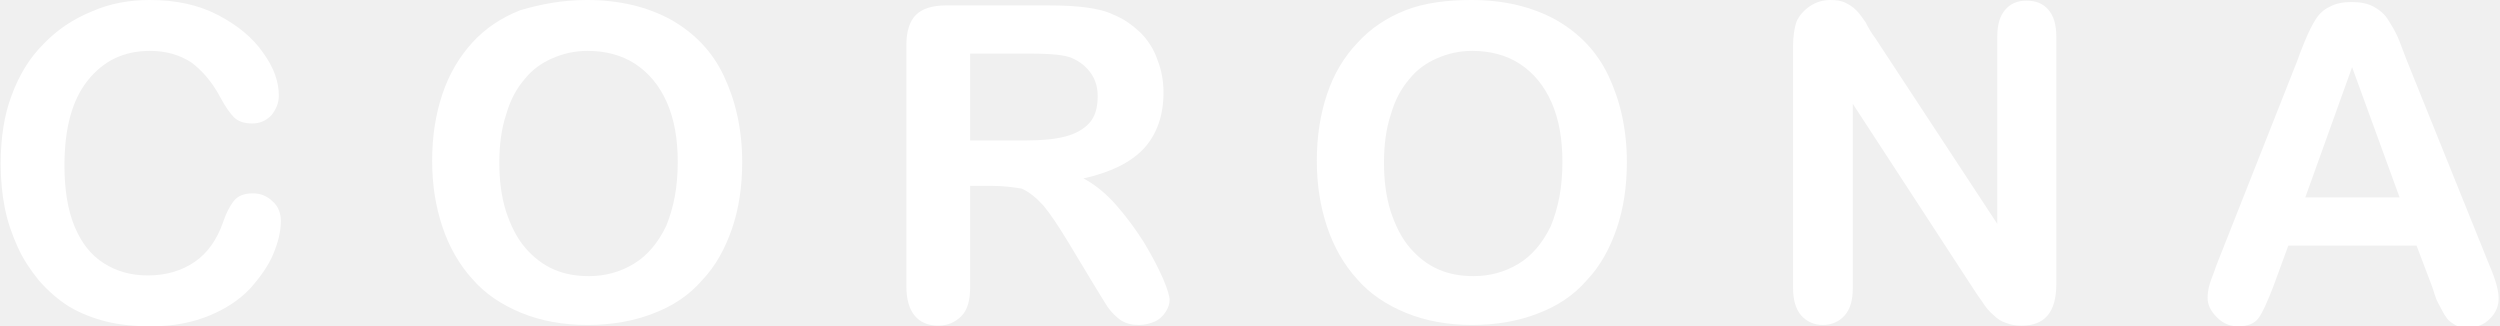
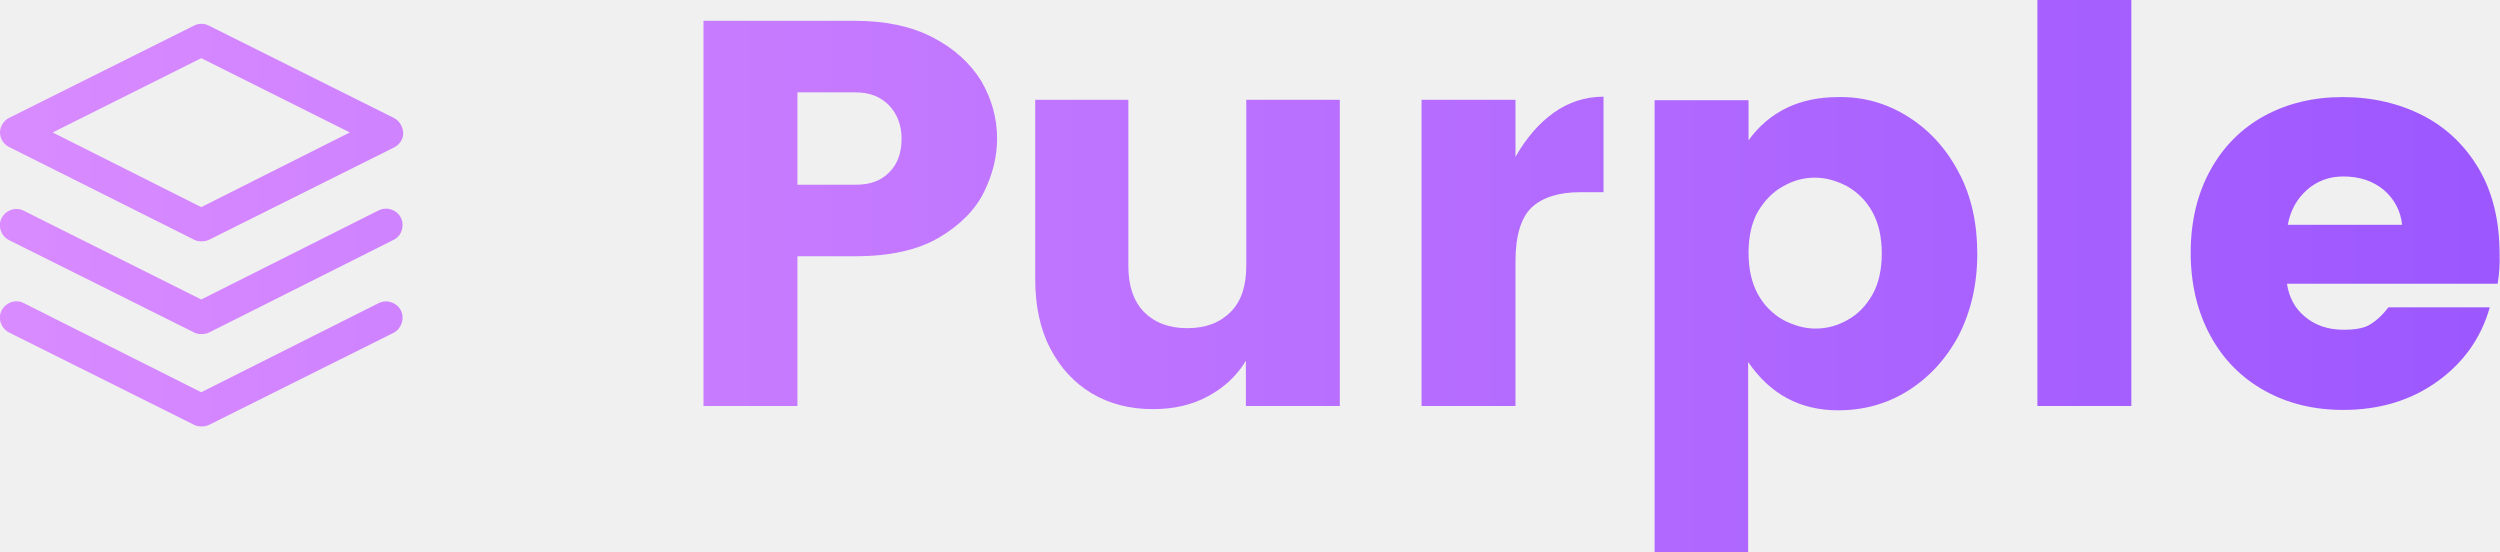
- <svg xmlns="http://www.w3.org/2000/svg" version="1.1" id="Layer_1" x="0px" y="0px" viewBox="0 0 368.5 48" style="enable-background:new 0 0 368.5 48;" xml:space="preserve">
+ <svg xmlns="http://www.w3.org/2000/svg" version="1.1" id="Layer_1" x="0px" y="0px" viewBox="0 0 636.1 140.4" style="enable-background:new 0 0 636.1 140.4;" xml:space="preserve">
  <style type="text/css">
- 	.st0{fill:#FFFFFF;}
+ 	.st0{fill:url(#SVGID_1_);}
+ 	.st1{fill:url(#SVGID_2_);}
+ 	.st2{fill:url(#SVGID_3_);}
+ 	.st3{fill:url(#SVGID_4_);}
+ 	.st4{fill:url(#SVGID_5_);}
+ 	.st5{fill:url(#SVGID_6_);}
+ 	.st6{fill:url(#SVGID_7_);}
+ 	.st7{fill:url(#SVGID_8_);}
+ 	.st8{fill:url(#SVGID_9_);}
</style>
-   <path class="st0" d="M41.4,32.6c0,1.5-0.4,3.1-1.1,4.8c-0.7,1.7-1.9,3.4-3.4,5.1c-1.6,1.7-3.6,3-6,4c-2.4,1-5.3,1.6-8.5,1.6  c-2.4,0-4.7-0.2-6.7-0.7c-2-0.5-3.8-1.2-5.5-2.2c-1.6-1-3.1-2.3-4.5-3.9c-1.2-1.5-2.3-3.1-3.1-4.9s-1.5-3.7-1.9-5.8  c-0.4-2-0.6-4.2-0.6-6.5c0-3.7,0.5-7.1,1.6-10c1.1-3,2.6-5.5,4.7-7.6c2-2.1,4.4-3.7,7.1-4.8C16.2,0.5,19.1,0,22.1,0  c3.8,0,7.1,0.7,10,2.2s5.2,3.4,6.7,5.6c1.6,2.2,2.3,4.3,2.3,6.3c0,1.1-0.4,2-1.1,2.9c-0.8,0.8-1.7,1.2-2.8,1.2  c-1.2,0-2.1-0.3-2.7-0.9c-0.6-0.6-1.3-1.6-2-2.9c-1.2-2.3-2.7-4-4.3-5.2c-1.7-1.1-3.7-1.7-6.1-1.7c-3.9,0-6.9,1.5-9.2,4.4  c-2.3,2.9-3.4,7.1-3.4,12.5c0,3.6,0.5,6.6,1.5,9c1,2.4,2.4,4.2,4.3,5.4c1.9,1.2,4,1.8,6.5,1.8c2.7,0,5-0.7,6.9-2s3.3-3.3,4.2-5.9  c0.4-1.2,0.9-2.2,1.5-3c0.6-0.8,1.5-1.2,2.9-1.2c1.1,0,2.1,0.4,2.9,1.2C41,30.4,41.4,31.4,41.4,32.6z" />
-   <path class="st0" d="M86.5,0c4.8,0,8.9,1,12.4,2.9c3.5,2,6.1,4.7,7.8,8.3s2.7,7.8,2.7,12.7c0,3.6-0.5,6.9-1.5,9.8  c-1,2.9-2.4,5.5-4.4,7.6c-1.9,2.2-4.3,3.8-7.2,4.9c-2.8,1.1-6.1,1.7-9.7,1.7c-3.6,0-6.9-0.6-9.8-1.8c-2.9-1.2-5.3-2.8-7.2-5  c-1.9-2.1-3.4-4.7-4.4-7.7c-1-3-1.5-6.2-1.5-9.7c0-3.6,0.5-6.8,1.5-9.8c1-3,2.5-5.5,4.4-7.6c1.9-2.1,4.3-3.7,7.1-4.8  C79.8,0.6,82.9,0,86.5,0z M99.9,23.9c0-3.4-0.5-6.3-1.6-8.8c-1.1-2.5-2.7-4.4-4.7-5.7c-2-1.3-4.4-1.9-7-1.9c-1.9,0-3.6,0.4-5.2,1.1  s-3,1.7-4.1,3.1c-1.2,1.4-2.1,3.1-2.7,5.2c-0.7,2.1-1,4.5-1,7.1c0,2.6,0.3,5,1,7.2c0.7,2.1,1.6,3.9,2.8,5.3c1.2,1.4,2.6,2.5,4.2,3.2  c1.6,0.7,3.3,1,5.2,1c2.4,0,4.6-0.6,6.6-1.8c2-1.2,3.6-3.1,4.8-5.6C99.3,30.6,99.9,27.6,99.9,23.9z" />
-   <path class="st0" d="M146.3,27.4H143v14.9c0,2-0.4,3.4-1.3,4.3c-0.9,0.9-2,1.4-3.4,1.4c-1.5,0-2.7-0.5-3.5-1.5  c-0.8-1-1.2-2.4-1.2-4.3V6.6c0-2,0.5-3.5,1.4-4.4c0.9-0.9,2.4-1.4,4.4-1.4h15.3c2.1,0,3.9,0.1,5.4,0.3c1.5,0.2,2.9,0.5,4.1,1.1  c1.5,0.6,2.7,1.5,3.9,2.6c1.1,1.1,2,2.5,2.5,4c0.6,1.5,0.9,3.1,0.9,4.8c0,3.5-1,6.2-2.9,8.3c-2,2.1-4.9,3.5-8.9,4.4  c1.7,0.9,3.3,2.2,4.8,3.9c1.5,1.7,2.9,3.6,4.1,5.5c1.2,2,2.1,3.7,2.8,5.3c0.7,1.6,1,2.7,1,3.2c0,0.6-0.2,1.2-0.6,1.8  c-0.4,0.6-0.9,1.1-1.6,1.4c-0.7,0.3-1.5,0.5-2.3,0.5c-1.1,0-1.9-0.2-2.7-0.7c-0.7-0.5-1.3-1.1-1.9-1.9c-0.5-0.8-1.2-1.9-2.1-3.4  l-3.8-6.3c-1.4-2.3-2.6-4.1-3.6-5.3c-1.1-1.2-2.1-2-3.2-2.5C149.3,27.6,148,27.4,146.3,27.4z M151.7,7.9H143v12.8h8.4  c2.3,0,4.2-0.2,5.7-0.6c1.5-0.4,2.7-1.1,3.5-2c0.8-0.9,1.2-2.2,1.2-3.9c0-1.3-0.3-2.4-1-3.4c-0.7-1-1.6-1.7-2.7-2.2  C157.1,8.1,154.9,7.9,151.7,7.9z" />
-   <path class="st0" d="M216.9,0c4.8,0,8.9,1,12.4,2.9c3.5,2,6.1,4.7,7.8,8.3s2.7,7.8,2.7,12.7c0,3.6-0.5,6.9-1.5,9.8  c-1,2.9-2.4,5.5-4.4,7.6c-1.9,2.2-4.3,3.8-7.2,4.9c-2.8,1.1-6.1,1.7-9.7,1.7c-3.6,0-6.9-0.6-9.8-1.8s-5.3-2.8-7.2-5  c-1.9-2.1-3.4-4.7-4.4-7.7c-1-3-1.5-6.2-1.5-9.7c0-3.6,0.5-6.8,1.5-9.8s2.5-5.5,4.5-7.6c1.9-2.1,4.3-3.7,7.1-4.8S213.4,0,216.9,0z   M230.3,23.9c0-3.4-0.5-6.3-1.6-8.8c-1.1-2.5-2.7-4.4-4.7-5.7c-2-1.3-4.4-1.9-7-1.9c-1.9,0-3.6,0.4-5.2,1.1s-3,1.7-4.1,3.1  c-1.2,1.4-2.1,3.1-2.7,5.2c-0.7,2.1-1,4.5-1,7.1c0,2.6,0.3,5,1,7.2c0.7,2.1,1.6,3.9,2.8,5.3c1.2,1.4,2.6,2.5,4.2,3.2s3.3,1,5.2,1  c2.4,0,4.6-0.6,6.6-1.8c2-1.2,3.6-3.1,4.8-5.6C229.7,30.6,230.3,27.6,230.3,23.9z" />
-   <path class="st0" d="M276.4,5.6L294.4,33V5.4c0-1.8,0.4-3.1,1.2-4c0.8-0.9,1.8-1.3,3.1-1.3c1.4,0,2.4,0.4,3.2,1.3  c0.8,0.9,1.2,2.2,1.2,4v36.5c0,4.1-1.7,6.1-5.1,6.1c-0.8,0-1.6-0.1-2.3-0.4c-0.7-0.2-1.3-0.6-1.9-1.2c-0.6-0.5-1.1-1.1-1.6-1.9  c-0.5-0.7-1-1.4-1.5-2.2l-17.6-27v27.2c0,1.8-0.4,3.1-1.2,4c-0.8,0.9-1.9,1.4-3.2,1.4c-1.3,0-2.4-0.5-3.2-1.4  c-0.8-0.9-1.2-2.3-1.2-4V6.8c0-1.5,0.2-2.7,0.5-3.6c0.4-0.9,1.1-1.7,2-2.3c0.9-0.6,1.9-0.9,3-0.9c0.8,0,1.6,0.1,2.2,0.4  s1.1,0.6,1.6,1.1c0.5,0.5,0.9,1.1,1.4,1.8C275.4,4.1,275.8,4.8,276.4,5.6z" />
-   <path class="st0" d="M358.4,42l-2.2-5.8h-18.9l-2.2,6c-0.9,2.3-1.6,3.9-2.2,4.7c-0.6,0.8-1.6,1.2-3,1.2c-1.2,0-2.2-0.4-3.1-1.3  c-0.9-0.9-1.4-1.8-1.4-2.9c0-0.6,0.1-1.3,0.3-2s0.6-1.6,1-2.8l11.9-30.1c0.3-0.9,0.7-1.9,1.2-3.1c0.5-1.2,1-2.2,1.5-3  c0.5-0.8,1.2-1.5,2.1-1.9c0.9-0.5,2-0.7,3.2-0.7c1.3,0,2.4,0.2,3.3,0.7s1.6,1.1,2.1,1.9c0.5,0.8,1,1.6,1.4,2.5  c0.4,0.9,0.8,2.1,1.4,3.6l12.1,30c1,2.3,1.4,3.9,1.4,5c0,1.1-0.4,2.1-1.3,3c-0.9,0.9-2,1.3-3.2,1.3c-0.7,0-1.4-0.1-1.9-0.4  c-0.5-0.3-1-0.6-1.3-1.1c-0.4-0.5-0.7-1.2-1.2-2.1S358.7,42.7,358.4,42z M339.8,29.1h13.9l-7-19.2L339.8,29.1z" />
+   <linearGradient id="SVGID_1_" gradientUnits="userSpaceOnUse" x1="-14.647" y1="54.292" x2="656.557" y2="54.292">
+     <stop offset="1.502404e-03" style="stop-color:#DA8CFF" />
+     <stop offset="1" style="stop-color:#9A55FF" />
+   </linearGradient>
+   <path class="st0" d="M202.9,65.2v38.1h-23.9v-98h38.7c7.6,0,14.2,1.4,19.6,4.2c5.4,2.8,9.5,6.5,12.3,11c2.7,4.6,4.1,9.5,4.1,14.8  c0,4.5-1.1,9-3.3,13.5c-2.2,4.5-6,8.4-11.4,11.6c-5.4,3.2-12.5,4.8-21.4,4.8H202.9z M226.3,43.8c2.1-2.1,3.1-5,3.1-8.5  c0-3.4-1.1-6.3-3.2-8.5c-2.1-2.2-5-3.3-8.5-3.3h-14.8V47h14.8C221.4,47,224.2,46,226.3,43.8z" />
+   <linearGradient id="SVGID_2_" gradientUnits="userSpaceOnUse" x1="-14.647" y1="64.76" x2="656.557" y2="64.76">
+     <stop offset="1.502404e-03" style="stop-color:#DA8CFF" />
+     <stop offset="1" style="stop-color:#9A55FF" />
+   </linearGradient>
+   <path class="st1" d="M340.9,25.4v77.9H317V91.8c-2.3,3.8-5.5,6.8-9.6,9c-4,2.2-8.7,3.3-14,3.3c-5.9,0-11-1.3-15.6-4  c-4.5-2.7-8-6.5-10.6-11.5c-2.6-5-3.8-10.9-3.8-17.7V25.4h23.7v42.3c0,5,1.3,8.9,4,11.7c2.7,2.7,6.3,4.1,11,4.1  c4.7,0,8.3-1.4,11-4.1c2.7-2.7,4-6.6,4-11.7V25.4H340.9z" />
+   <linearGradient id="SVGID_3_" gradientUnits="userSpaceOnUse" x1="-14.647" y1="63.922" x2="656.557" y2="63.922">
+     <stop offset="1.502404e-03" style="stop-color:#DA8CFF" />
+     <stop offset="1" style="stop-color:#9A55FF" />
+   </linearGradient>
+   <path class="st2" d="M395.3,28.7c3.8-2.7,8-4.1,12.7-4.1v24.3h-5.9c-5.5,0-9.6,1.3-12.4,3.9c-2.7,2.6-4.1,7.2-4.1,13.7v36.8h-23.9  V25.4h23.9v14.5C388.3,35.2,391.5,31.4,395.3,28.7z" />
+   <linearGradient id="SVGID_4_" gradientUnits="userSpaceOnUse" x1="-14.647" y1="82.485" x2="656.557" y2="82.485">
+     <stop offset="1.502404e-03" style="stop-color:#DA8CFF" />
+     <stop offset="1" style="stop-color:#9A55FF" />
+   </linearGradient>
+   <path class="st3" d="M485.5,29.7c5.4,3.4,9.7,8.1,12.9,14.2c3.2,6,4.7,12.9,4.7,20.7c0,7.7-1.6,14.6-4.7,20.7  c-3.2,6-7.5,10.7-12.9,14.1s-11.4,5-17.8,5c-9.7,0-17.3-4.1-22.9-12.3v48.4H421v-115h23.9v10.2c5.3-7.3,12.9-11,22.9-11  C474.2,24.6,480.1,26.3,485.5,29.7z M453.7,47.4c-2.6,1.4-4.7,3.6-6.4,6.4c-1.6,2.8-2.4,6.4-2.4,10.5c0,4.2,0.8,7.7,2.4,10.6  c1.6,2.9,3.8,5,6.4,6.5c2.7,1.4,5.4,2.2,8.2,2.2c2.9,0,5.6-0.7,8.2-2.2c2.6-1.4,4.7-3.6,6.3-6.4c1.6-2.8,2.4-6.4,2.4-10.5  c0-4.2-0.8-7.7-2.4-10.6c-1.6-2.9-3.8-5-6.4-6.5c-2.7-1.4-5.4-2.2-8.2-2.2C459,45.2,456.3,45.9,453.7,47.4z" />
+   <linearGradient id="SVGID_5_" gradientUnits="userSpaceOnUse" x1="-14.647" y1="51.64" x2="656.557" y2="51.64">
+     <stop offset="1.502404e-03" style="stop-color:#DA8CFF" />
+     <stop offset="1" style="stop-color:#9A55FF" />
+   </linearGradient>
+   <path class="st4" d="M542.3,0v103.3h-23.9V0H542.3z" />
+   <linearGradient id="SVGID_6_" gradientUnits="userSpaceOnUse" x1="-14.647" y1="64.411" x2="656.557" y2="64.411">
+     <stop offset="1.502404e-03" style="stop-color:#DA8CFF" />
+     <stop offset="1" style="stop-color:#9A55FF" />
+   </linearGradient>
+   <path class="st5" d="M635.5,72.2h-53.6c0.5,3.4,2,6.3,4.6,8.4c2.6,2.2,5.9,3.3,9.8,3.3c3,0,5.2-0.4,6.7-1.3c1.5-0.9,3.1-2.3,4.7-4.4  h25.8c-2.2,7.8-6.7,14.1-13.4,18.9c-6.7,4.8-14.7,7.2-23.9,7.2c-7.4,0-14.1-1.6-20-4.9c-5.9-3.3-10.5-7.9-13.8-14  c-3.3-6.1-5-13.1-5-21.1c0-8,1.7-15,5-21c3.3-6,7.9-10.6,13.7-13.8c5.9-3.2,12.5-4.8,20-4.8c7.5,0,14.3,1.6,20.4,4.7  c6,3.1,10.8,7.7,14.3,13.7c3.5,6,5.2,13.3,5.2,21.6C636.1,67.3,635.9,69.8,635.5,72.2z M611.2,57.2c-0.4-3.6-2-6.6-4.7-8.9  c-2.8-2.3-6.2-3.4-10.3-3.4c-3.5,0-6.6,1.1-9.2,3.4c-2.6,2.3-4.2,5.2-4.9,8.9H611.2z" />
+   <g>
+     <g>
+       <linearGradient id="SVGID_7_" gradientUnits="userSpaceOnUse" x1="-14.647" y1="33.748" x2="656.557" y2="33.748">
+         <stop offset="1.502404e-03" style="stop-color:#DA8CFF" />
+         <stop offset="1" style="stop-color:#9A55FF" />
+       </linearGradient>
+       <path class="st6" d="M100.2,30L53.1,6.5c-1.2-0.6-2.5-0.6-3.7,0L2.3,30C0.9,30.7,0,32.2,0,33.7c0,1.6,0.9,3,2.3,3.7L49.4,61    c0.6,0.3,1.2,0.4,1.9,0.4c0.6,0,1.3-0.1,1.9-0.4l47.1-23.5c1.4-0.7,2.3-2.1,2.3-3.7C102.5,32.2,101.6,30.7,100.2,30z M51.2,52.7    L13.4,33.7l37.8-18.9l37.8,18.9L51.2,52.7z" />
+     </g>
+   </g>
+   <g>
+     <g>
+       <linearGradient id="SVGID_8_" gradientUnits="userSpaceOnUse" x1="-14.647" y1="92.608" x2="656.557" y2="92.608">
+         <stop offset="1.502404e-03" style="stop-color:#DA8CFF" />
+         <stop offset="1" style="stop-color:#9A55FF" />
+       </linearGradient>
+       <path class="st7" d="M102,79c-1-2-3.5-2.9-5.6-1.9L51.2,99.8L6,77.1c-2-1-4.5-0.2-5.6,1.9c-1,2-0.2,4.5,1.9,5.6l47.1,23.5    c0.6,0.3,1.2,0.4,1.9,0.4c0.6,0,1.3-0.1,1.9-0.4l47.1-23.5C102.2,83.5,103,81,102,79z" />
+     </g>
+   </g>
+   <g>
+     <g>
+       <linearGradient id="SVGID_9_" gradientUnits="userSpaceOnUse" x1="-14.647" y1="69.064" x2="656.557" y2="69.064">
+         <stop offset="1.502404e-03" style="stop-color:#DA8CFF" />
+         <stop offset="1" style="stop-color:#9A55FF" />
+       </linearGradient>
+       <path class="st8" d="M102,55.4c-1-2-3.5-2.9-5.6-1.9L51.2,76.2L6,53.6c-2-1-4.5-0.2-5.6,1.9c-1,2-0.2,4.5,1.9,5.6l47.1,23.5    c0.6,0.3,1.2,0.4,1.9,0.4c0.6,0,1.3-0.1,1.9-0.4L100.2,61C102.2,60,103,57.5,102,55.4z" />
+     </g>
+   </g>
</svg>
